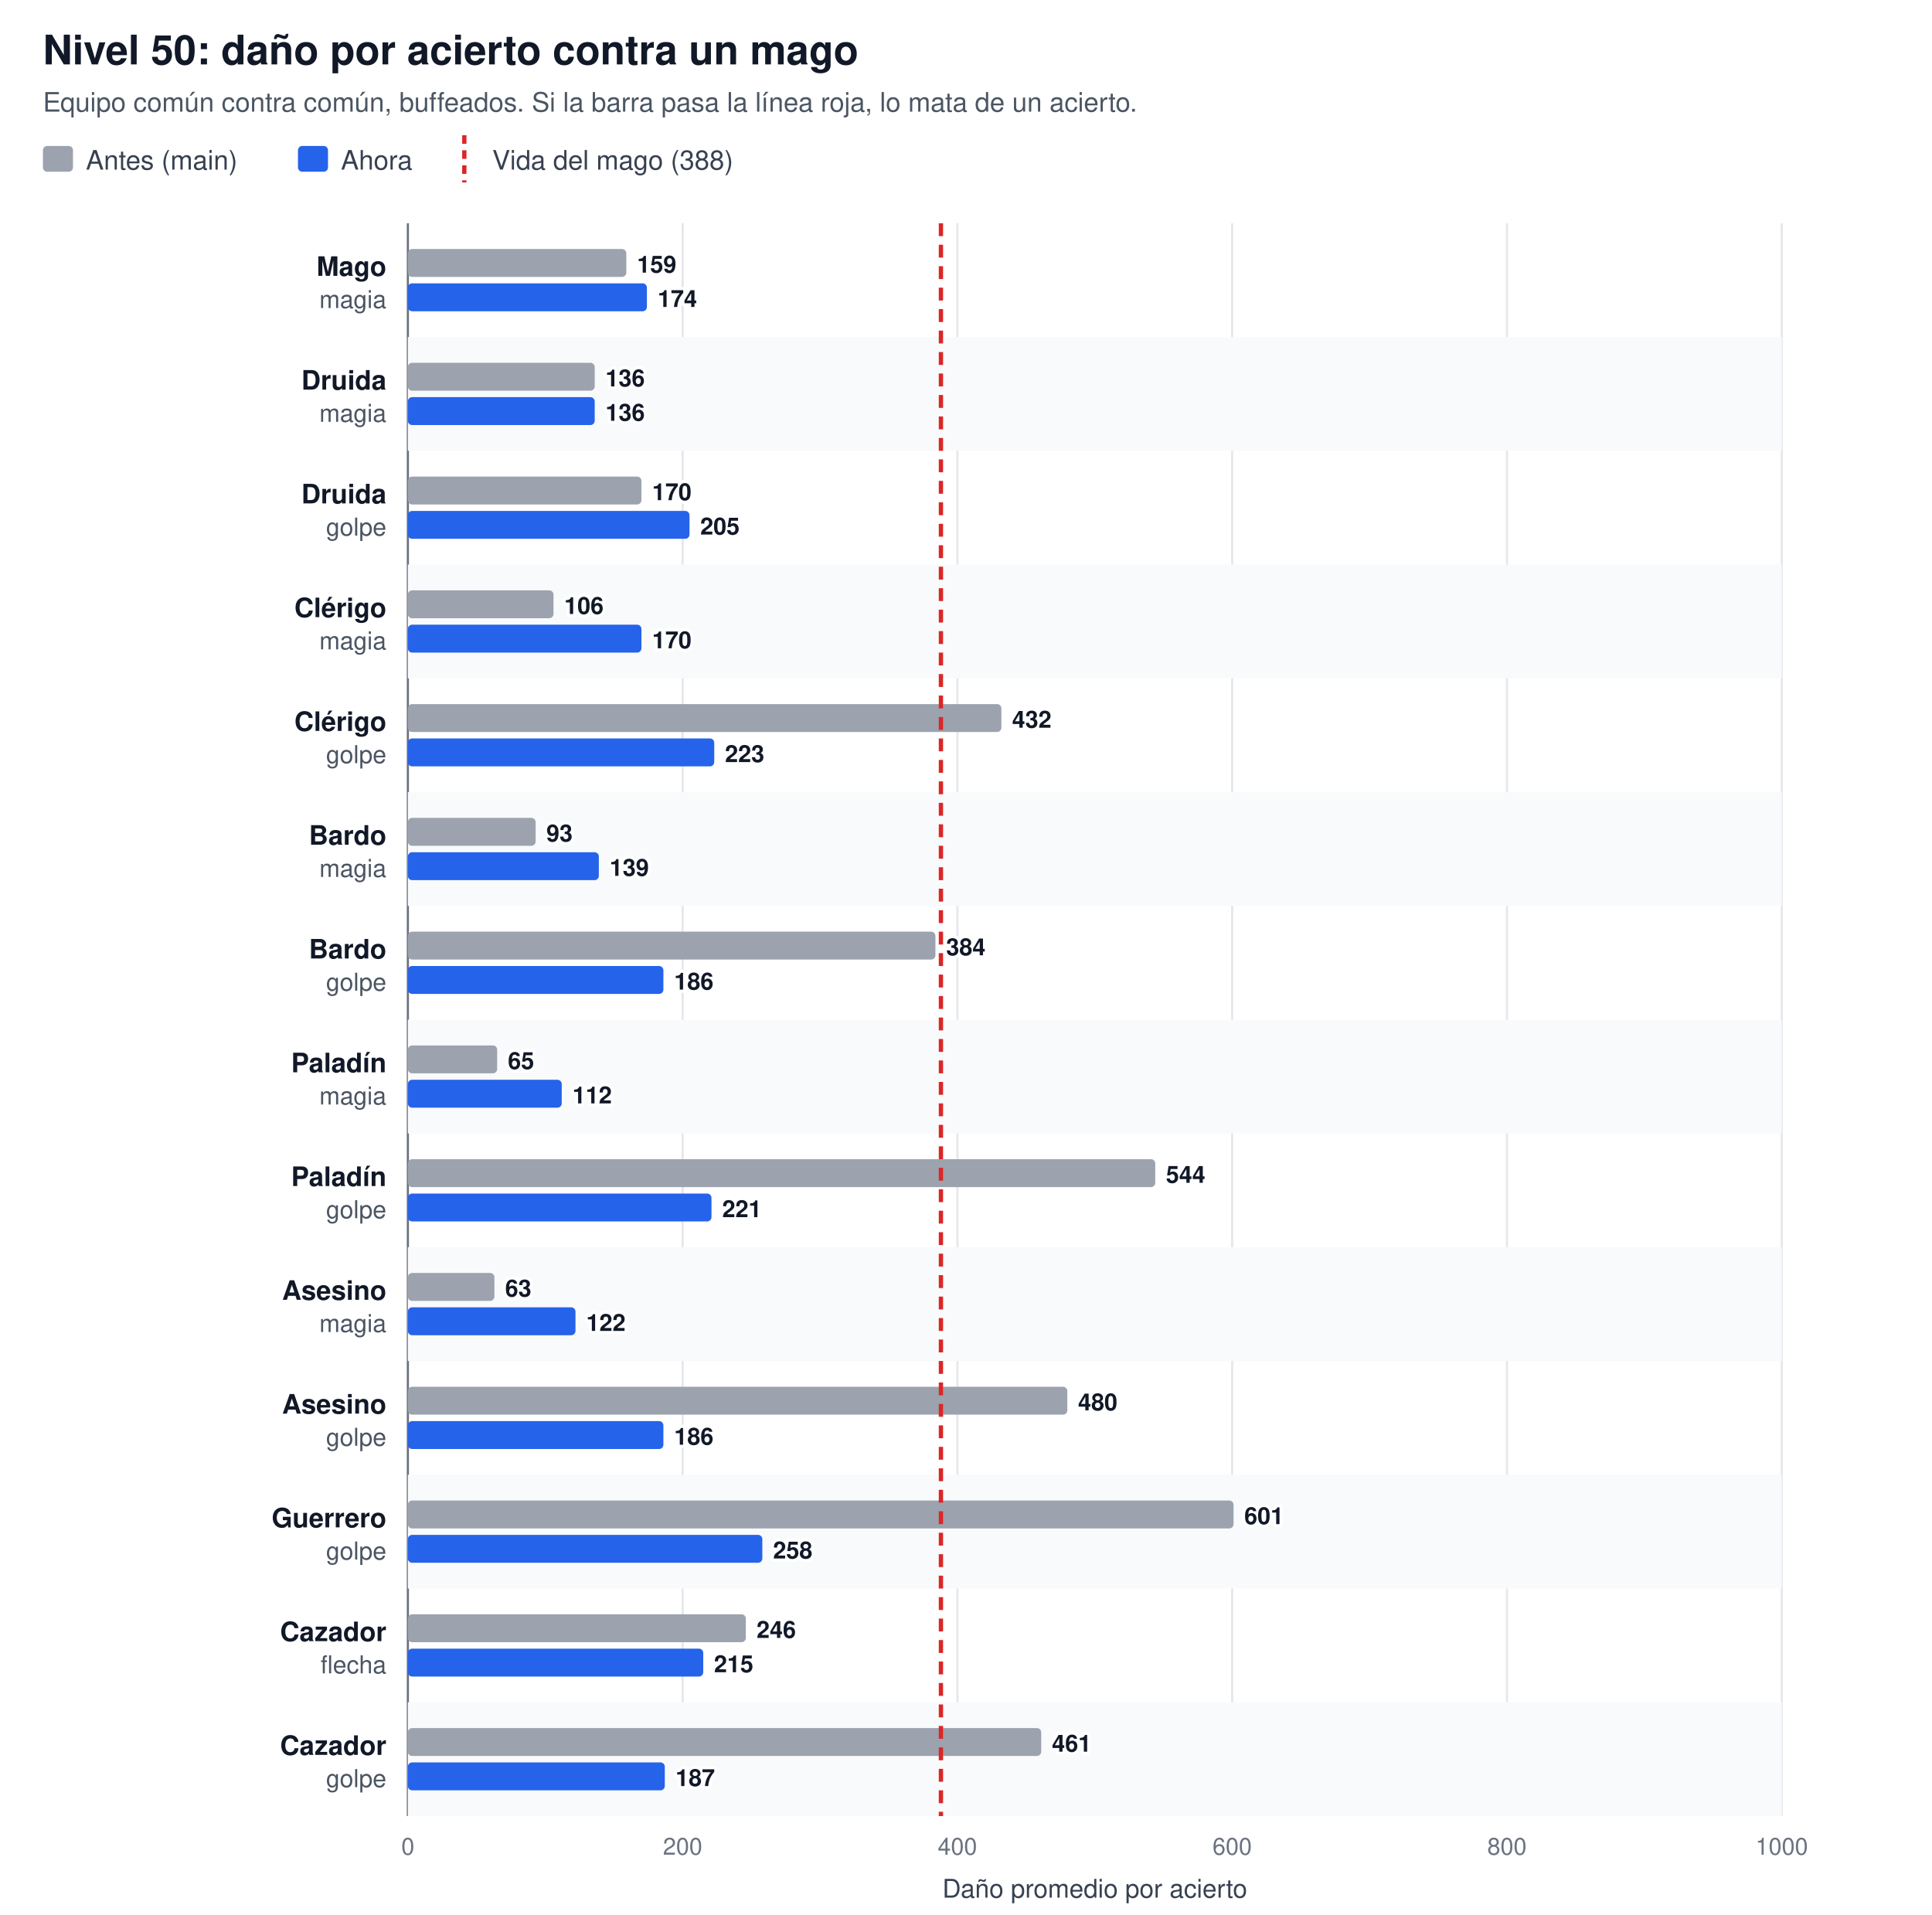
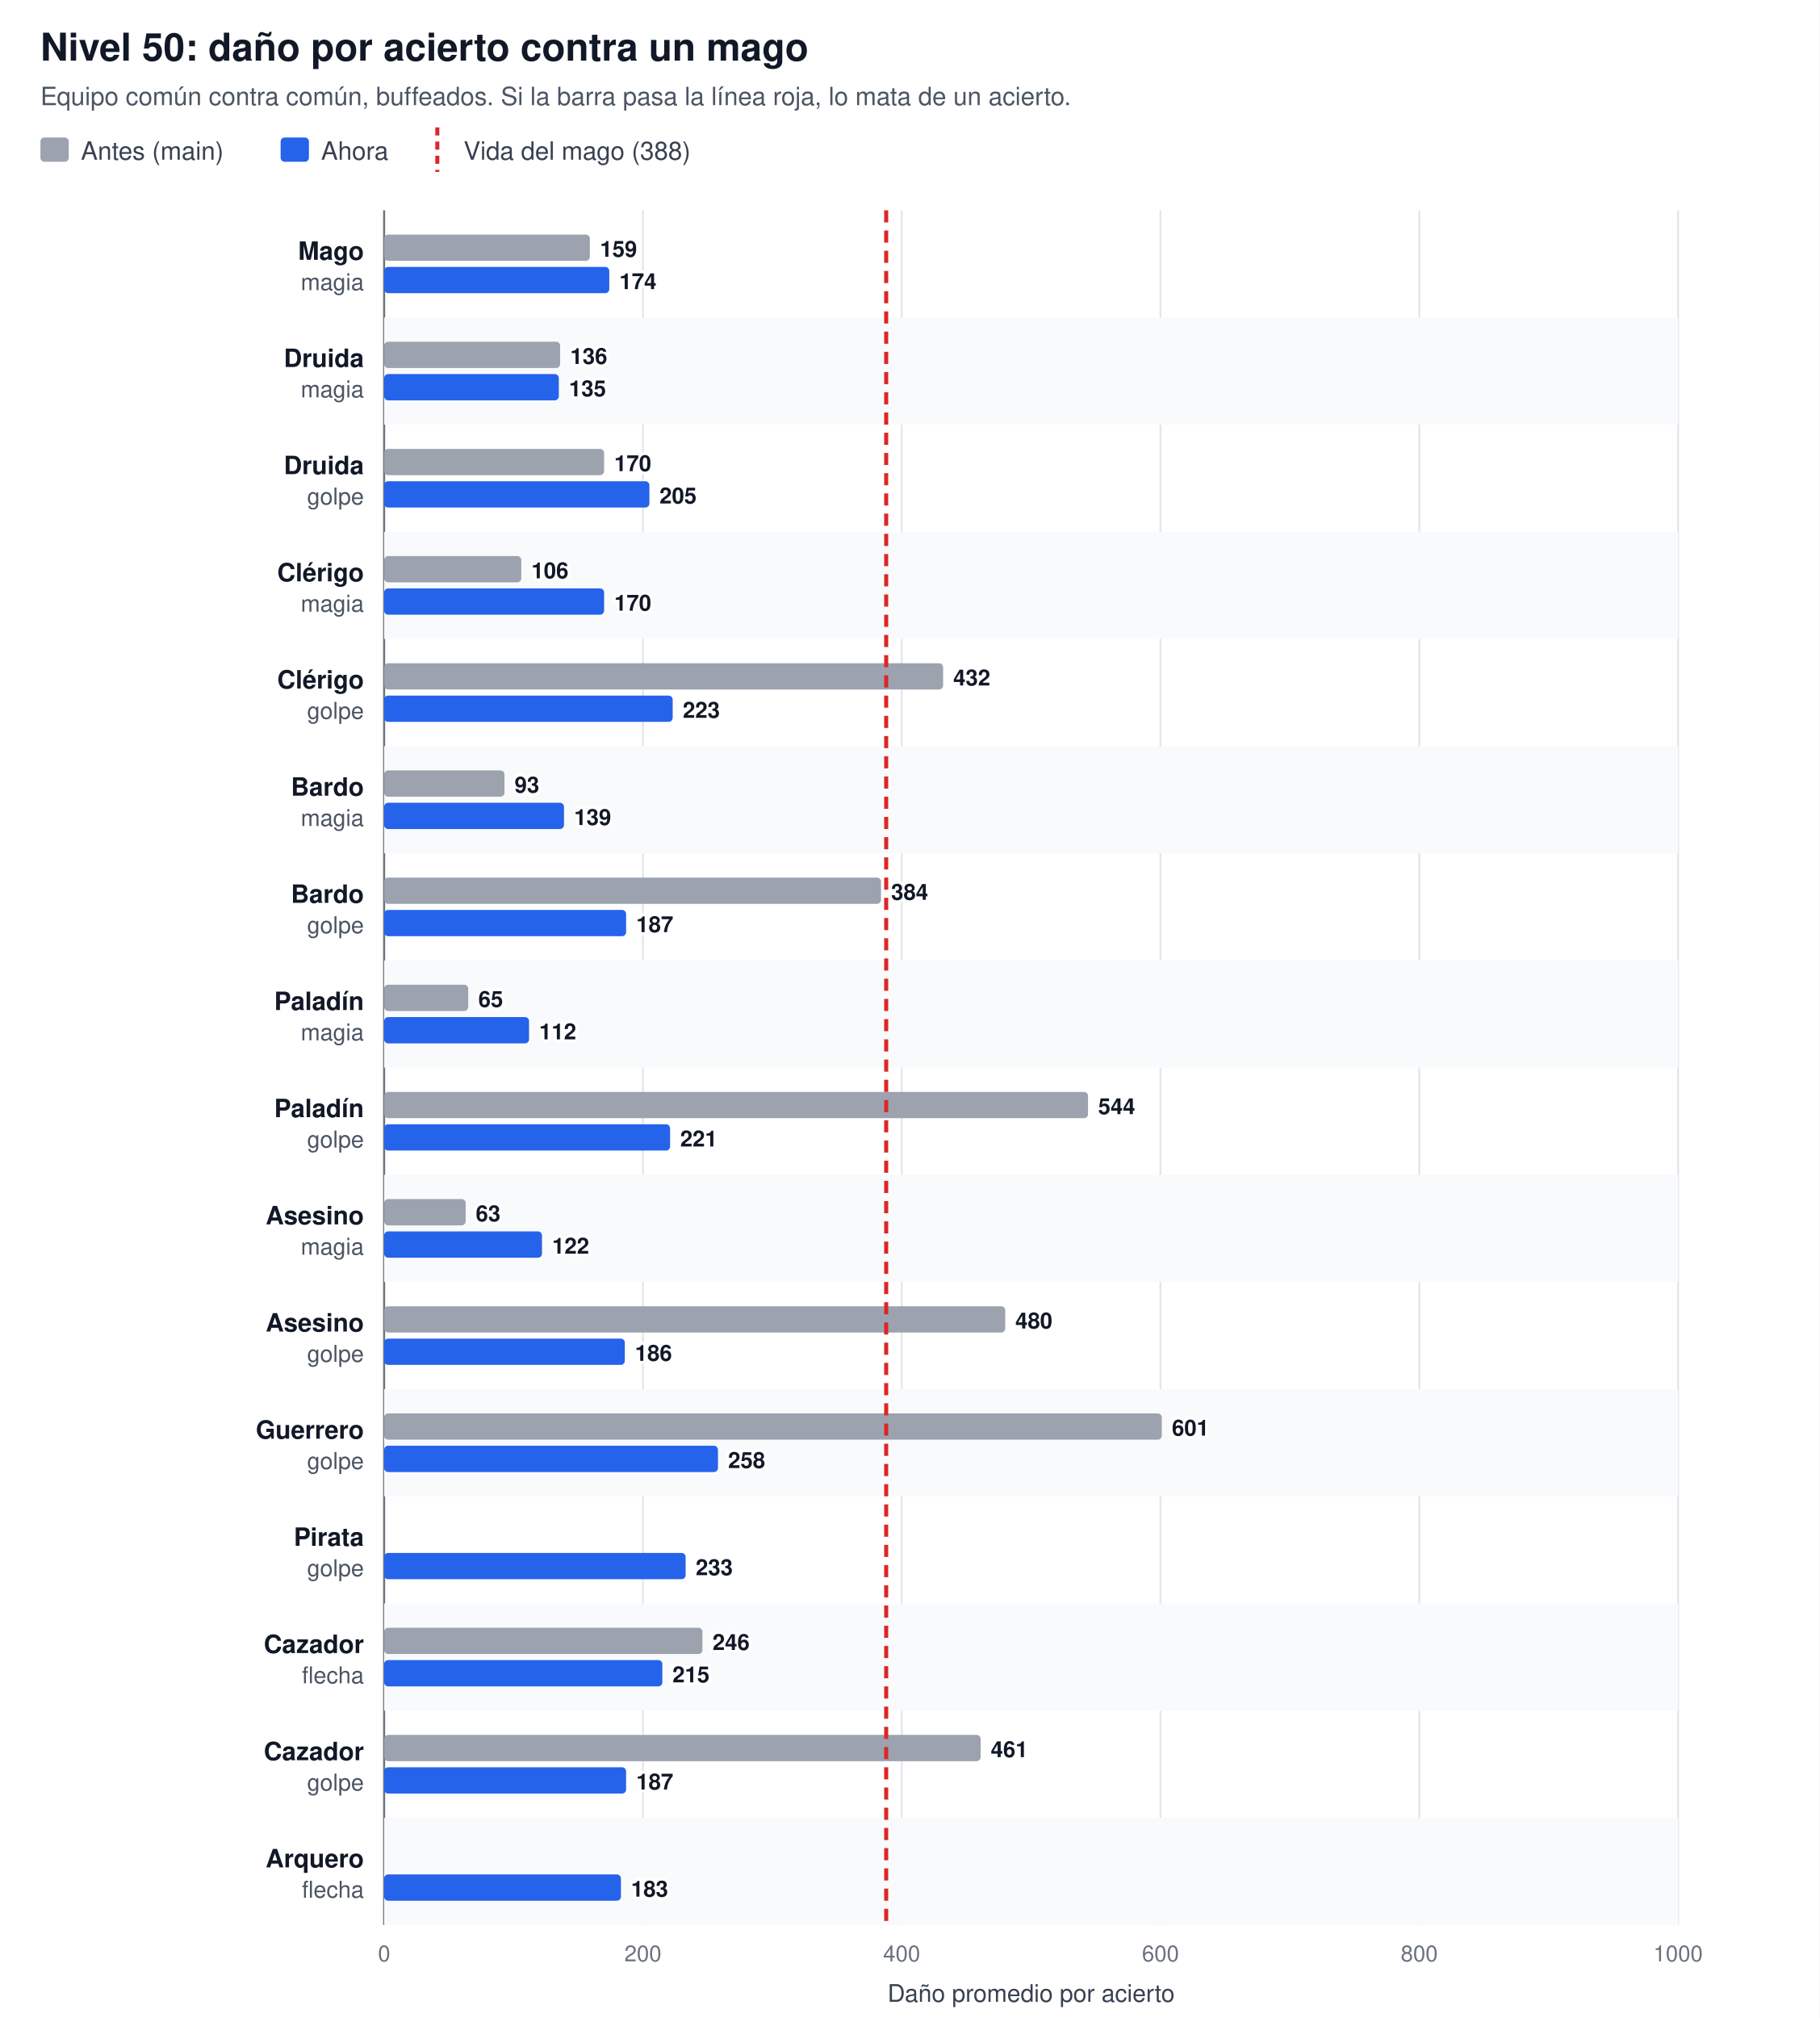
- <svg xmlns="http://www.w3.org/2000/svg" width="900" height="892" viewBox="0 0 900 892" font-family="Helvetica, Arial, sans-serif">
+ <svg xmlns="http://www.w3.org/2000/svg" width="900" height="998" viewBox="0 0 900 998" font-family="Helvetica, Arial, sans-serif">
  <rect width="100%" height="100%" fill="#ffffff" />
  <text x="20" y="30" font-size="19" font-weight="700" fill="#111827">Nivel 50: daño por acierto contra un mago</text>
  <text x="20" y="52" font-size="12.5" fill="#4b5563">Equipo común contra común, buffeados. Si la barra pasa la línea roja, lo mata de un acierto.</text>
  <rect x="20" y="68" width="14" height="12" fill="#9ca3af" rx="2" />
  <text x="40" y="79" font-size="12.5" fill="#374151">Antes (main)</text>
  <rect x="138.8" y="68" width="14" height="12" fill="#2563eb" rx="2" />
  <text x="158.8" y="79" font-size="12.5" fill="#374151">Ahora</text>
  <line x1="216.3" y1="63" x2="216.3" y2="85" stroke="#dc2626" stroke-width="2" stroke-dasharray="4 3" />
  <text x="229.3" y="79" font-size="12.5" fill="#374151">Vida del mago (388)</text>
-   <line x1="190" y1="104" x2="190" y2="846" stroke="#6b7280" stroke-width="1" />
-   <text x="190" y="864" font-size="11" text-anchor="middle" fill="#6b7280">0</text>
-   <line x1="318" y1="104" x2="318" y2="846" stroke="#e5e7eb" stroke-width="1" />
-   <text x="318" y="864" font-size="11" text-anchor="middle" fill="#6b7280">200</text>
-   <line x1="446" y1="104" x2="446" y2="846" stroke="#e5e7eb" stroke-width="1" />
-   <text x="446" y="864" font-size="11" text-anchor="middle" fill="#6b7280">400</text>
-   <line x1="574" y1="104" x2="574" y2="846" stroke="#e5e7eb" stroke-width="1" />
-   <text x="574" y="864" font-size="11" text-anchor="middle" fill="#6b7280">600</text>
-   <line x1="702" y1="104" x2="702" y2="846" stroke="#e5e7eb" stroke-width="1" />
-   <text x="702" y="864" font-size="11" text-anchor="middle" fill="#6b7280">800</text>
-   <line x1="830" y1="104" x2="830" y2="846" stroke="#e5e7eb" stroke-width="1" />
-   <text x="830" y="864" font-size="11" text-anchor="middle" fill="#6b7280">1000</text>
-   <text x="510" y="884" font-size="12" text-anchor="middle" fill="#374151">Daño promedio por acierto</text>
+   <line x1="190" y1="104" x2="190" y2="952" stroke="#6b7280" stroke-width="1" />
+   <text x="190" y="970" font-size="11" text-anchor="middle" fill="#6b7280">0</text>
+   <line x1="318" y1="104" x2="318" y2="952" stroke="#e5e7eb" stroke-width="1" />
+   <text x="318" y="970" font-size="11" text-anchor="middle" fill="#6b7280">200</text>
+   <line x1="446" y1="104" x2="446" y2="952" stroke="#e5e7eb" stroke-width="1" />
+   <text x="446" y="970" font-size="11" text-anchor="middle" fill="#6b7280">400</text>
+   <line x1="574" y1="104" x2="574" y2="952" stroke="#e5e7eb" stroke-width="1" />
+   <text x="574" y="970" font-size="11" text-anchor="middle" fill="#6b7280">600</text>
+   <line x1="702" y1="104" x2="702" y2="952" stroke="#e5e7eb" stroke-width="1" />
+   <text x="702" y="970" font-size="11" text-anchor="middle" fill="#6b7280">800</text>
+   <line x1="830" y1="104" x2="830" y2="952" stroke="#e5e7eb" stroke-width="1" />
+   <text x="830" y="970" font-size="11" text-anchor="middle" fill="#6b7280">1000</text>
+   <text x="510" y="990" font-size="12" text-anchor="middle" fill="#374151">Daño promedio por acierto</text>
  <text x="180" y="128.5" font-size="12.5" font-weight="600" text-anchor="end" fill="#111827">Mago</text>
  <text x="180" y="143.5" font-size="11.5" text-anchor="end" fill="#4b5563">magia</text>
  <rect x="190" y="116" width="101.76" height="13" fill="#9ca3af" rx="2" />
  <rect x="190" y="132" width="111.36" height="13" fill="#2563eb" rx="2" />
  <text x="296.76" y="127" font-size="11" font-weight="600" fill="#111827" paint-order="stroke" stroke="#ffffff" stroke-width="3" stroke-linejoin="round">159</text>
  <text x="306.36" y="143" font-size="11" font-weight="600" fill="#111827" paint-order="stroke" stroke="#ffffff" stroke-width="3" stroke-linejoin="round">174</text>
  <rect x="190" y="157" width="640" height="53" fill="#f9fafb" />
  <text x="180" y="181.5" font-size="12.5" font-weight="600" text-anchor="end" fill="#111827">Druida</text>
  <text x="180" y="196.5" font-size="11.5" text-anchor="end" fill="#4b5563">magia</text>
  <rect x="190" y="169" width="87.04" height="13" fill="#9ca3af" rx="2" />
-   <rect x="190" y="185" width="87.04" height="13" fill="#2563eb" rx="2" />
+   <rect x="190" y="185" width="86.4" height="13" fill="#2563eb" rx="2" />
  <text x="282.04" y="180" font-size="11" font-weight="600" fill="#111827" paint-order="stroke" stroke="#ffffff" stroke-width="3" stroke-linejoin="round">136</text>
-   <text x="282.04" y="196" font-size="11" font-weight="600" fill="#111827" paint-order="stroke" stroke="#ffffff" stroke-width="3" stroke-linejoin="round">136</text>
+   <text x="281.4" y="196" font-size="11" font-weight="600" fill="#111827" paint-order="stroke" stroke="#ffffff" stroke-width="3" stroke-linejoin="round">135</text>
  <text x="180" y="234.5" font-size="12.5" font-weight="600" text-anchor="end" fill="#111827">Druida</text>
  <text x="180" y="249.5" font-size="11.5" text-anchor="end" fill="#4b5563">golpe</text>
  <rect x="190" y="222" width="108.8" height="13" fill="#9ca3af" rx="2" />
  <rect x="190" y="238" width="131.2" height="13" fill="#2563eb" rx="2" />
  <text x="303.8" y="233" font-size="11" font-weight="600" fill="#111827" paint-order="stroke" stroke="#ffffff" stroke-width="3" stroke-linejoin="round">170</text>
  <text x="326.2" y="249" font-size="11" font-weight="600" fill="#111827" paint-order="stroke" stroke="#ffffff" stroke-width="3" stroke-linejoin="round">205</text>
  <rect x="190" y="263" width="640" height="53" fill="#f9fafb" />
  <text x="180" y="287.5" font-size="12.5" font-weight="600" text-anchor="end" fill="#111827">Clérigo</text>
  <text x="180" y="302.5" font-size="11.5" text-anchor="end" fill="#4b5563">magia</text>
  <rect x="190" y="275" width="67.84" height="13" fill="#9ca3af" rx="2" />
  <rect x="190" y="291" width="108.8" height="13" fill="#2563eb" rx="2" />
  <text x="262.84" y="286" font-size="11" font-weight="600" fill="#111827" paint-order="stroke" stroke="#ffffff" stroke-width="3" stroke-linejoin="round">106</text>
  <text x="303.8" y="302" font-size="11" font-weight="600" fill="#111827" paint-order="stroke" stroke="#ffffff" stroke-width="3" stroke-linejoin="round">170</text>
  <text x="180" y="340.5" font-size="12.5" font-weight="600" text-anchor="end" fill="#111827">Clérigo</text>
  <text x="180" y="355.5" font-size="11.5" text-anchor="end" fill="#4b5563">golpe</text>
  <rect x="190" y="328" width="276.48" height="13" fill="#9ca3af" rx="2" />
  <rect x="190" y="344" width="142.72" height="13" fill="#2563eb" rx="2" />
  <text x="471.48" y="339" font-size="11" font-weight="600" fill="#111827" paint-order="stroke" stroke="#ffffff" stroke-width="3" stroke-linejoin="round">432</text>
  <text x="337.72" y="355" font-size="11" font-weight="600" fill="#111827" paint-order="stroke" stroke="#ffffff" stroke-width="3" stroke-linejoin="round">223</text>
  <rect x="190" y="369" width="640" height="53" fill="#f9fafb" />
  <text x="180" y="393.5" font-size="12.5" font-weight="600" text-anchor="end" fill="#111827">Bardo</text>
  <text x="180" y="408.5" font-size="11.5" text-anchor="end" fill="#4b5563">magia</text>
  <rect x="190" y="381" width="59.52" height="13" fill="#9ca3af" rx="2" />
  <rect x="190" y="397" width="88.96" height="13" fill="#2563eb" rx="2" />
  <text x="254.52" y="392" font-size="11" font-weight="600" fill="#111827" paint-order="stroke" stroke="#ffffff" stroke-width="3" stroke-linejoin="round">93</text>
  <text x="283.96" y="408" font-size="11" font-weight="600" fill="#111827" paint-order="stroke" stroke="#ffffff" stroke-width="3" stroke-linejoin="round">139</text>
  <text x="180" y="446.5" font-size="12.5" font-weight="600" text-anchor="end" fill="#111827">Bardo</text>
  <text x="180" y="461.5" font-size="11.5" text-anchor="end" fill="#4b5563">golpe</text>
  <rect x="190" y="434" width="245.76" height="13" fill="#9ca3af" rx="2" />
-   <rect x="190" y="450" width="119.04" height="13" fill="#2563eb" rx="2" />
+   <rect x="190" y="450" width="119.68" height="13" fill="#2563eb" rx="2" />
  <text x="440.76" y="445" font-size="11" font-weight="600" fill="#111827" paint-order="stroke" stroke="#ffffff" stroke-width="3" stroke-linejoin="round">384</text>
-   <text x="314.04" y="461" font-size="11" font-weight="600" fill="#111827" paint-order="stroke" stroke="#ffffff" stroke-width="3" stroke-linejoin="round">186</text>
+   <text x="314.68" y="461" font-size="11" font-weight="600" fill="#111827" paint-order="stroke" stroke="#ffffff" stroke-width="3" stroke-linejoin="round">187</text>
  <rect x="190" y="475" width="640" height="53" fill="#f9fafb" />
  <text x="180" y="499.5" font-size="12.5" font-weight="600" text-anchor="end" fill="#111827">Paladín</text>
  <text x="180" y="514.5" font-size="11.5" text-anchor="end" fill="#4b5563">magia</text>
  <rect x="190" y="487" width="41.6" height="13" fill="#9ca3af" rx="2" />
  <rect x="190" y="503" width="71.68" height="13" fill="#2563eb" rx="2" />
  <text x="236.6" y="498" font-size="11" font-weight="600" fill="#111827" paint-order="stroke" stroke="#ffffff" stroke-width="3" stroke-linejoin="round">65</text>
  <text x="266.68" y="514" font-size="11" font-weight="600" fill="#111827" paint-order="stroke" stroke="#ffffff" stroke-width="3" stroke-linejoin="round">112</text>
  <text x="180" y="552.5" font-size="12.5" font-weight="600" text-anchor="end" fill="#111827">Paladín</text>
  <text x="180" y="567.5" font-size="11.5" text-anchor="end" fill="#4b5563">golpe</text>
  <rect x="190" y="540" width="348.16" height="13" fill="#9ca3af" rx="2" />
  <rect x="190" y="556" width="141.44" height="13" fill="#2563eb" rx="2" />
  <text x="543.16" y="551" font-size="11" font-weight="600" fill="#111827" paint-order="stroke" stroke="#ffffff" stroke-width="3" stroke-linejoin="round">544</text>
  <text x="336.44" y="567" font-size="11" font-weight="600" fill="#111827" paint-order="stroke" stroke="#ffffff" stroke-width="3" stroke-linejoin="round">221</text>
  <rect x="190" y="581" width="640" height="53" fill="#f9fafb" />
  <text x="180" y="605.5" font-size="12.5" font-weight="600" text-anchor="end" fill="#111827">Asesino</text>
  <text x="180" y="620.5" font-size="11.5" text-anchor="end" fill="#4b5563">magia</text>
  <rect x="190" y="593" width="40.32" height="13" fill="#9ca3af" rx="2" />
  <rect x="190" y="609" width="78.08" height="13" fill="#2563eb" rx="2" />
  <text x="235.32" y="604" font-size="11" font-weight="600" fill="#111827" paint-order="stroke" stroke="#ffffff" stroke-width="3" stroke-linejoin="round">63</text>
  <text x="273.08" y="620" font-size="11" font-weight="600" fill="#111827" paint-order="stroke" stroke="#ffffff" stroke-width="3" stroke-linejoin="round">122</text>
  <text x="180" y="658.5" font-size="12.5" font-weight="600" text-anchor="end" fill="#111827">Asesino</text>
  <text x="180" y="673.5" font-size="11.5" text-anchor="end" fill="#4b5563">golpe</text>
  <rect x="190" y="646" width="307.2" height="13" fill="#9ca3af" rx="2" />
  <rect x="190" y="662" width="119.04" height="13" fill="#2563eb" rx="2" />
  <text x="502.2" y="657" font-size="11" font-weight="600" fill="#111827" paint-order="stroke" stroke="#ffffff" stroke-width="3" stroke-linejoin="round">480</text>
  <text x="314.04" y="673" font-size="11" font-weight="600" fill="#111827" paint-order="stroke" stroke="#ffffff" stroke-width="3" stroke-linejoin="round">186</text>
  <rect x="190" y="687" width="640" height="53" fill="#f9fafb" />
  <text x="180" y="711.5" font-size="12.5" font-weight="600" text-anchor="end" fill="#111827">Guerrero</text>
  <text x="180" y="726.5" font-size="11.5" text-anchor="end" fill="#4b5563">golpe</text>
  <rect x="190" y="699" width="384.64" height="13" fill="#9ca3af" rx="2" />
  <rect x="190" y="715" width="165.12" height="13" fill="#2563eb" rx="2" />
  <text x="579.64" y="710" font-size="11" font-weight="600" fill="#111827" paint-order="stroke" stroke="#ffffff" stroke-width="3" stroke-linejoin="round">601</text>
  <text x="360.12" y="726" font-size="11" font-weight="600" fill="#111827" paint-order="stroke" stroke="#ffffff" stroke-width="3" stroke-linejoin="round">258</text>
-   <text x="180" y="764.5" font-size="12.5" font-weight="600" text-anchor="end" fill="#111827">Cazador</text>
-   <text x="180" y="779.5" font-size="11.5" text-anchor="end" fill="#4b5563">flecha</text>
-   <rect x="190" y="752" width="157.44" height="13" fill="#9ca3af" rx="2" />
-   <rect x="190" y="768" width="137.6" height="13" fill="#2563eb" rx="2" />
-   <text x="352.44" y="763" font-size="11" font-weight="600" fill="#111827" paint-order="stroke" stroke="#ffffff" stroke-width="3" stroke-linejoin="round">246</text>
-   <text x="332.6" y="779" font-size="11" font-weight="600" fill="#111827" paint-order="stroke" stroke="#ffffff" stroke-width="3" stroke-linejoin="round">215</text>
+   <text x="180" y="764.5" font-size="12.5" font-weight="600" text-anchor="end" fill="#111827">Pirata</text>
+   <text x="180" y="779.5" font-size="11.5" text-anchor="end" fill="#4b5563">golpe</text>
+   <rect x="190" y="768" width="149.12" height="13" fill="#2563eb" rx="2" />
+   <text x="344.12" y="779" font-size="11" font-weight="600" fill="#111827" paint-order="stroke" stroke="#ffffff" stroke-width="3" stroke-linejoin="round">233</text>
  <rect x="190" y="793" width="640" height="53" fill="#f9fafb" />
  <text x="180" y="817.5" font-size="12.5" font-weight="600" text-anchor="end" fill="#111827">Cazador</text>
-   <text x="180" y="832.5" font-size="11.5" text-anchor="end" fill="#4b5563">golpe</text>
-   <rect x="190" y="805" width="295.04" height="13" fill="#9ca3af" rx="2" />
-   <rect x="190" y="821" width="119.68" height="13" fill="#2563eb" rx="2" />
-   <text x="490.04" y="816" font-size="11" font-weight="600" fill="#111827" paint-order="stroke" stroke="#ffffff" stroke-width="3" stroke-linejoin="round">461</text>
-   <text x="314.68" y="832" font-size="11" font-weight="600" fill="#111827" paint-order="stroke" stroke="#ffffff" stroke-width="3" stroke-linejoin="round">187</text>
-   <line x1="438.32" y1="104" x2="438.32" y2="846" stroke="#dc2626" stroke-width="2" stroke-dasharray="6 4" />
+   <text x="180" y="832.5" font-size="11.5" text-anchor="end" fill="#4b5563">flecha</text>
+   <rect x="190" y="805" width="157.44" height="13" fill="#9ca3af" rx="2" />
+   <rect x="190" y="821" width="137.6" height="13" fill="#2563eb" rx="2" />
+   <text x="352.44" y="816" font-size="11" font-weight="600" fill="#111827" paint-order="stroke" stroke="#ffffff" stroke-width="3" stroke-linejoin="round">246</text>
+   <text x="332.6" y="832" font-size="11" font-weight="600" fill="#111827" paint-order="stroke" stroke="#ffffff" stroke-width="3" stroke-linejoin="round">215</text>
+   <text x="180" y="870.5" font-size="12.5" font-weight="600" text-anchor="end" fill="#111827">Cazador</text>
+   <text x="180" y="885.5" font-size="11.5" text-anchor="end" fill="#4b5563">golpe</text>
+   <rect x="190" y="858" width="295.04" height="13" fill="#9ca3af" rx="2" />
+   <rect x="190" y="874" width="119.68" height="13" fill="#2563eb" rx="2" />
+   <text x="490.04" y="869" font-size="11" font-weight="600" fill="#111827" paint-order="stroke" stroke="#ffffff" stroke-width="3" stroke-linejoin="round">461</text>
+   <text x="314.68" y="885" font-size="11" font-weight="600" fill="#111827" paint-order="stroke" stroke="#ffffff" stroke-width="3" stroke-linejoin="round">187</text>
+   <rect x="190" y="899" width="640" height="53" fill="#f9fafb" />
+   <text x="180" y="923.5" font-size="12.5" font-weight="600" text-anchor="end" fill="#111827">Arquero</text>
+   <text x="180" y="938.5" font-size="11.5" text-anchor="end" fill="#4b5563">flecha</text>
+   <rect x="190" y="927" width="117.12" height="13" fill="#2563eb" rx="2" />
+   <text x="312.12" y="938" font-size="11" font-weight="600" fill="#111827" paint-order="stroke" stroke="#ffffff" stroke-width="3" stroke-linejoin="round">183</text>
+   <line x1="438.32" y1="104" x2="438.32" y2="952" stroke="#dc2626" stroke-width="2" stroke-dasharray="6 4" />
</svg>
